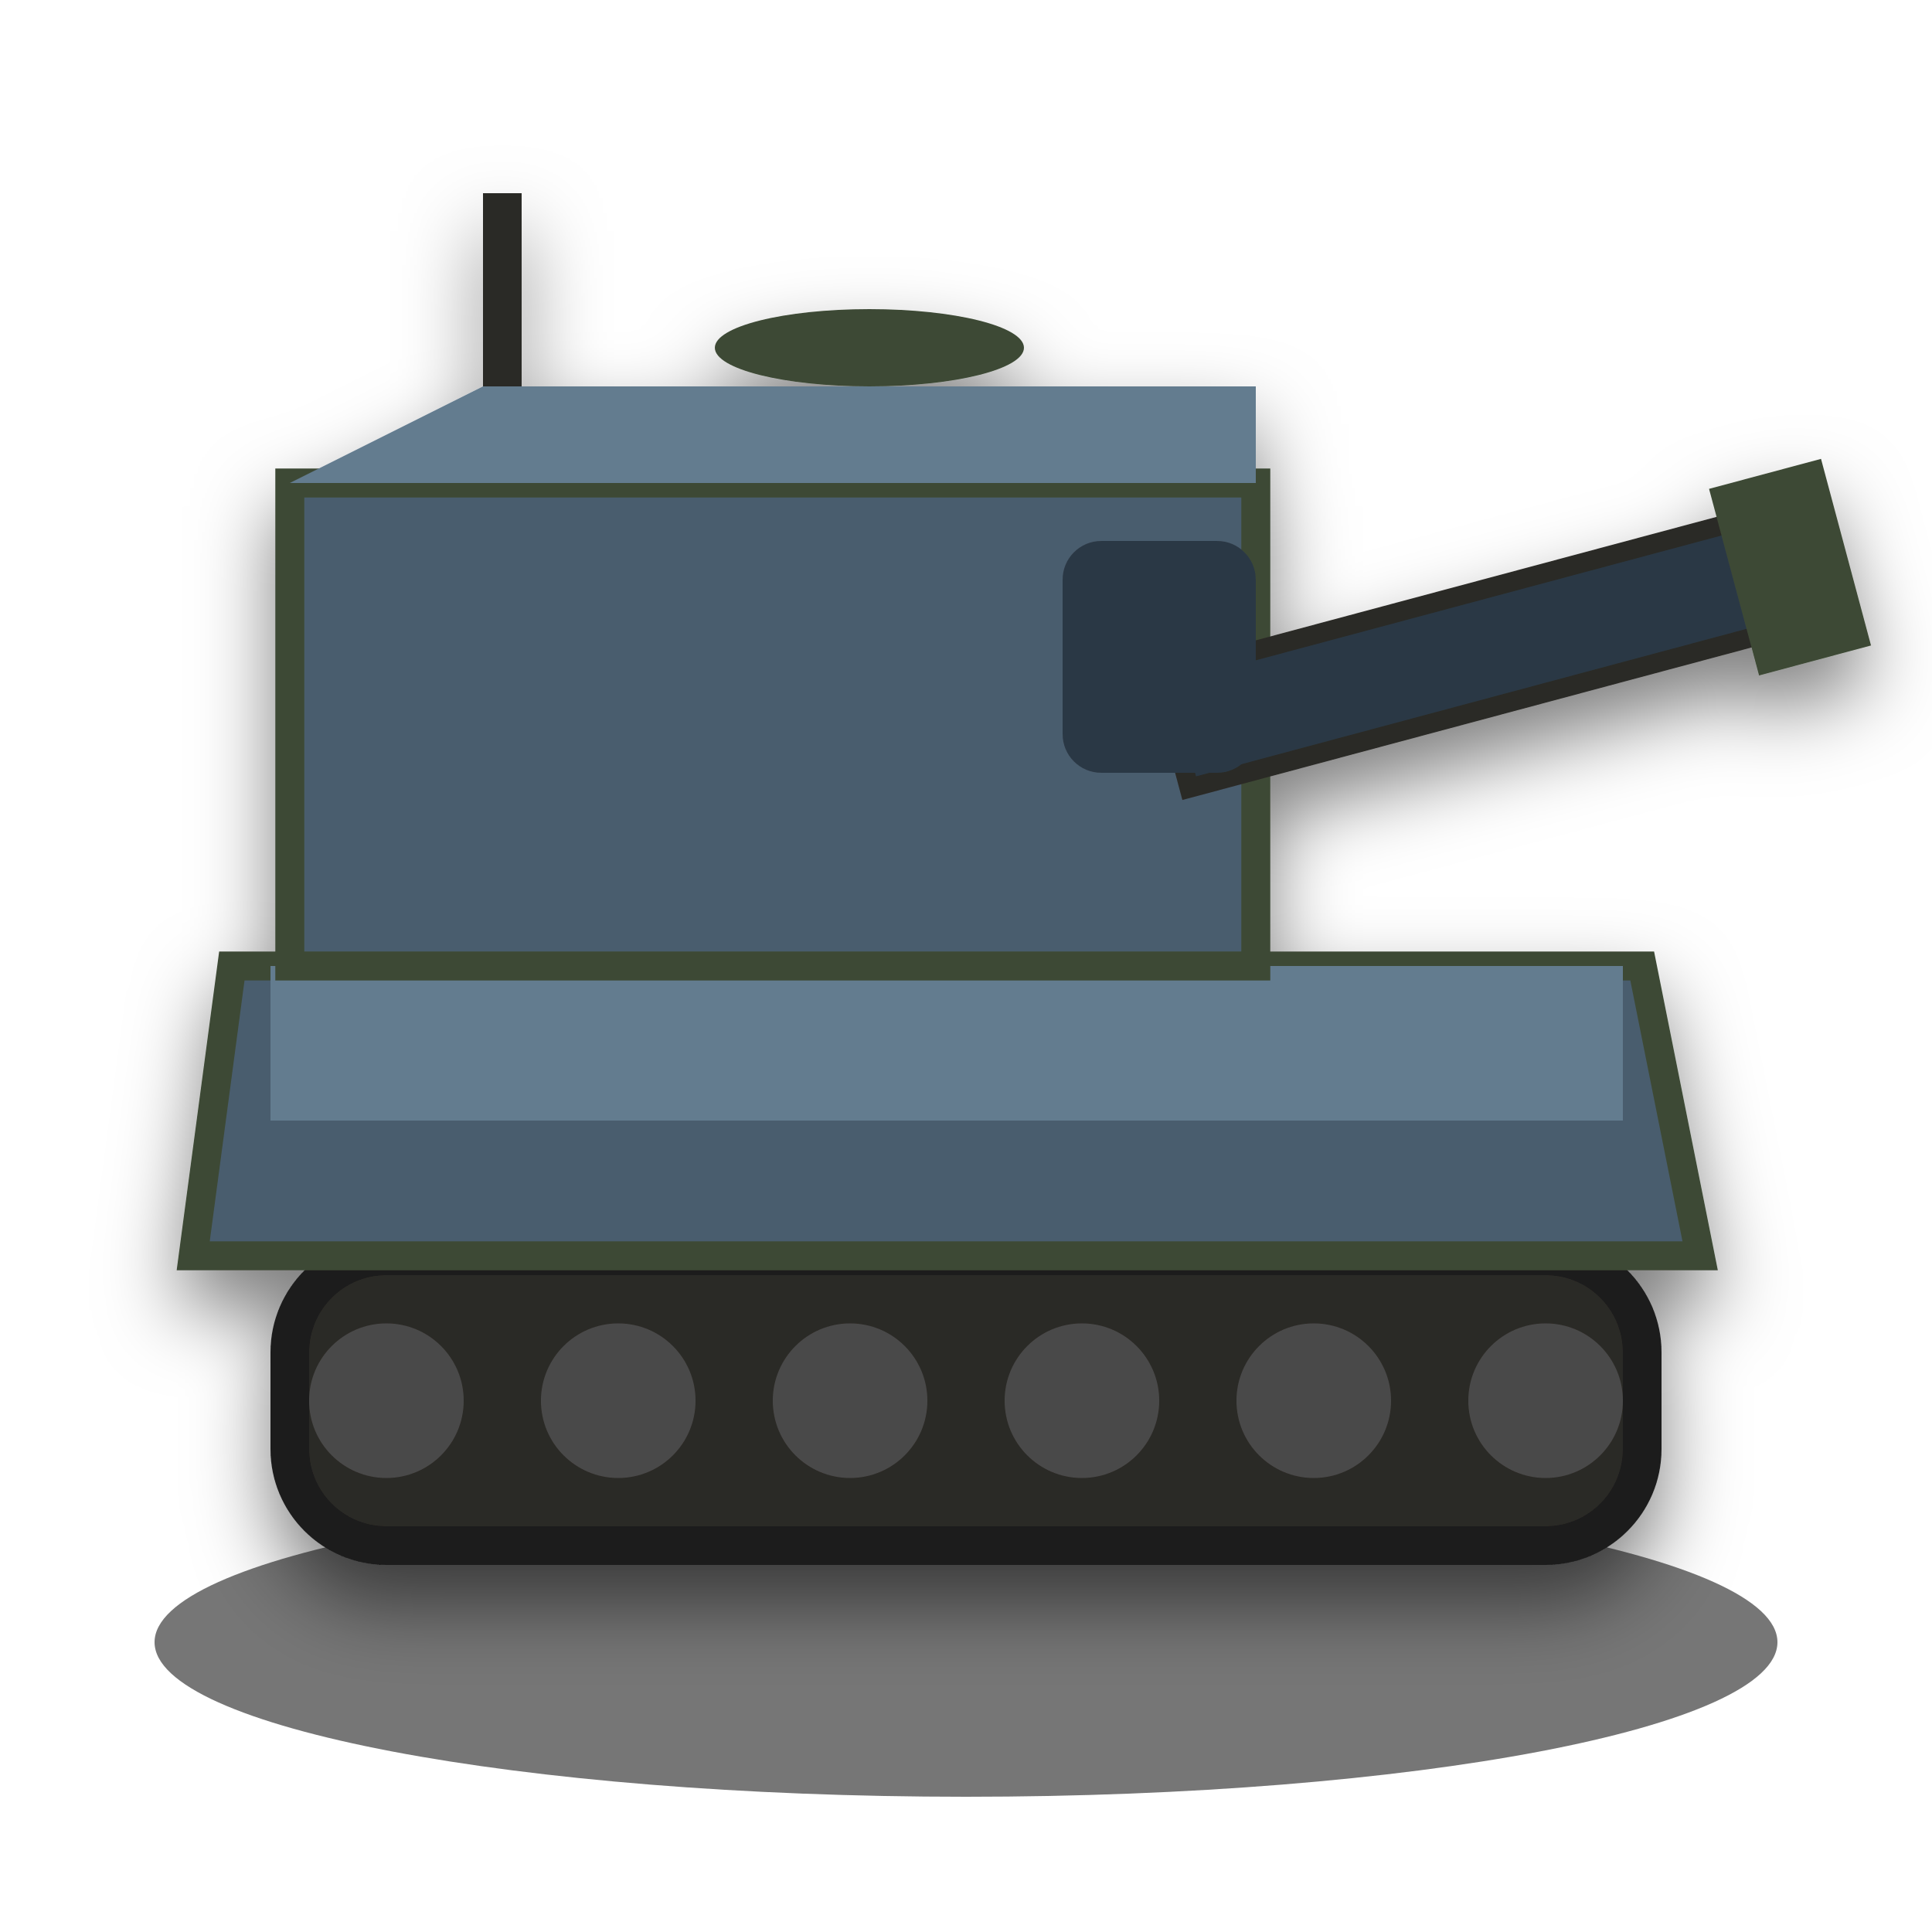
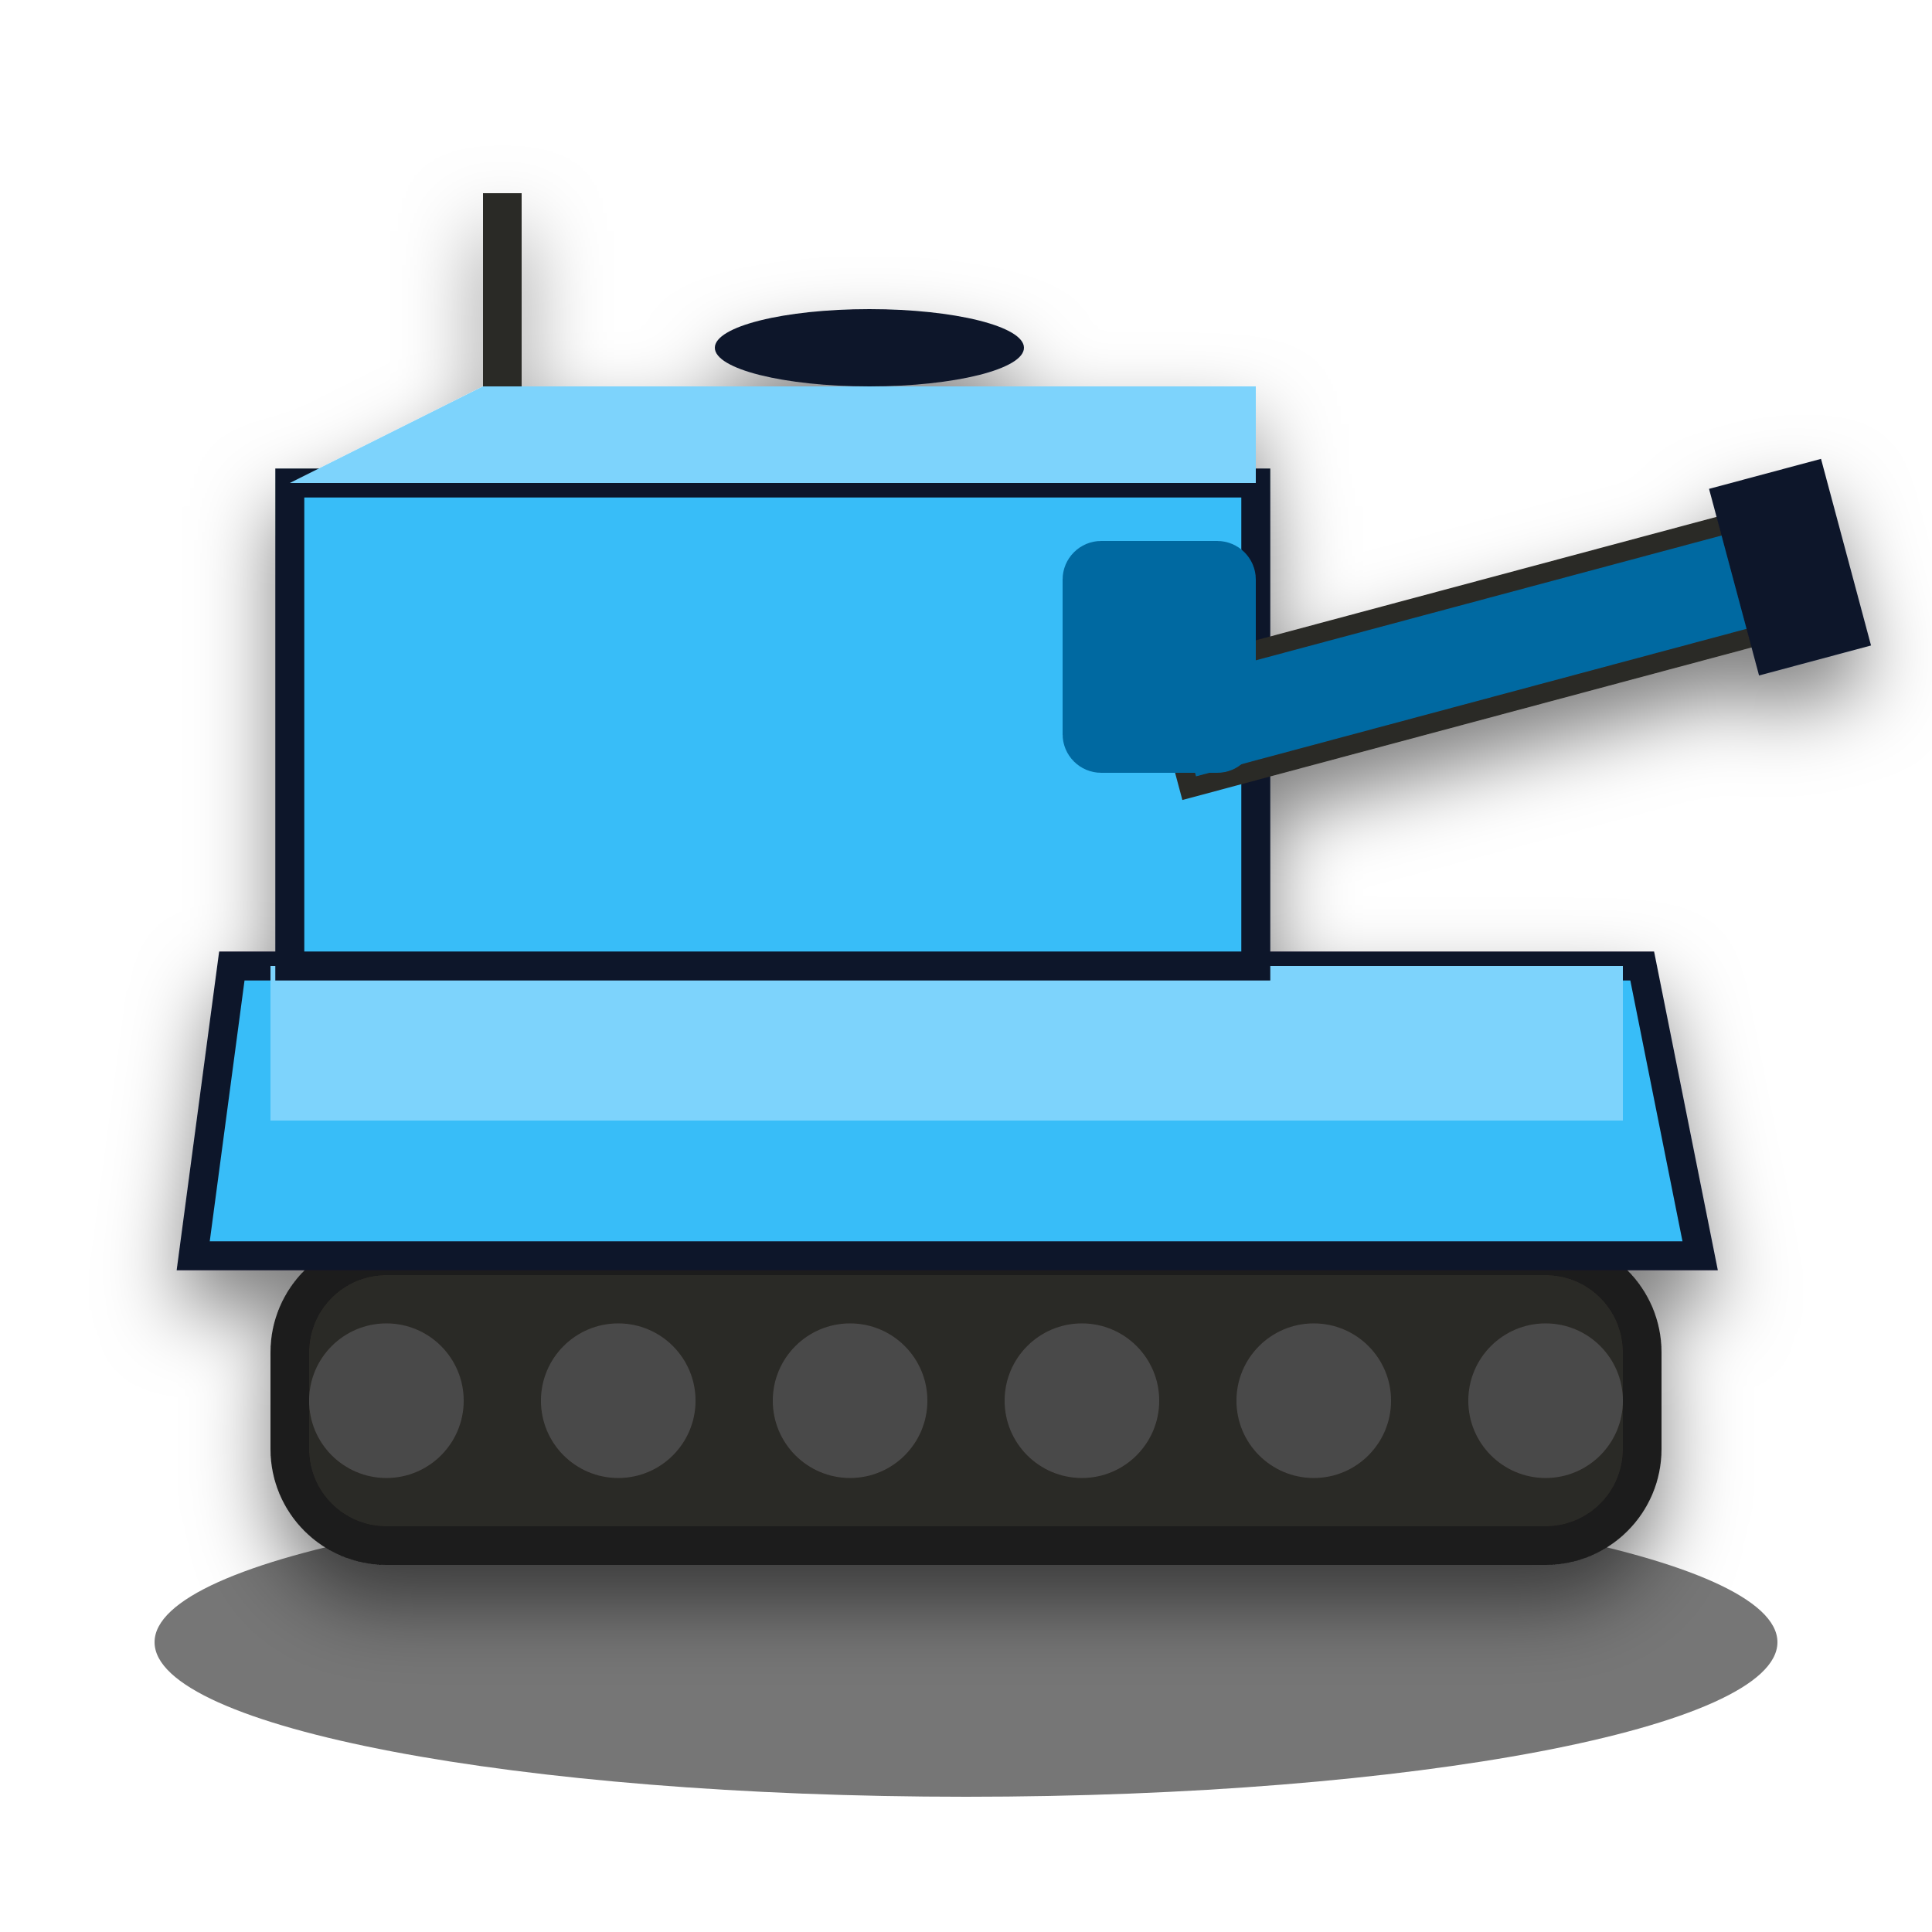
<svg xmlns="http://www.w3.org/2000/svg" viewBox="0 0 100 100">
  <defs>
    <filter id="shadow" x="-20%" y="-20%" width="140%" height="140%">
      <feDropShadow dx="0" dy="2" stdDeviation="2" flood-color="rgba(0,0,0,0.5)" />
    </filter>
  </defs>
  <ellipse cx="50" cy="85" rx="42" ry="8" fill="#1a1a1a" opacity="0.6" />
  <g filter="url(#shadow)">
    <rect x="15" y="65" width="70" height="15" rx="5" fill="#2c2a26" stroke="#1a1a1a" stroke-width="2" />
    <circle cx="20" cy="72.5" r="4" fill="#4a4a4a" />
    <circle cx="32" cy="72.5" r="4" fill="#4a4a4a" />
    <circle cx="44" cy="72.5" r="4" fill="#4a4a4a" />
    <circle cx="56" cy="72.5" r="4" fill="#4a4a4a" />
    <circle cx="68" cy="72.5" r="4" fill="#4a4a4a" />
    <circle cx="80" cy="72.5" r="4" fill="#4a4a4a" />
-     <path d="M 12 50 L 85 50 L 88 65 L 10 65 Z" fill="#4a5d6e" stroke="#3d4a35" stroke-width="1.5" />
-     <rect x="14" y="50" width="70" height="8" fill="#647b8f" />
-     <rect x="15" y="25" width="50" height="25" fill="#4a5d6e" stroke="#3d4a35" stroke-width="1.5" />
-     <path d="M 15 25 L 25 20 L 65 20 L 65 25 Z" fill="#647b8f" />
+     <path d="M 12 50 L 85 50 L 88 65 L 10 65 Z" fill="#38bdf8" stroke="#0f172a" stroke-width="1.5" />
+     <rect x="14" y="50" width="70" height="8" fill="#7dd3fc" />
+     <rect x="15" y="25" width="50" height="25" fill="#38bdf8" stroke="#0f172a" stroke-width="1.5" />
+     <path d="M 15 25 L 25 20 L 65 20 L 65 25 Z" fill="#7dd3fc" />
    <g transform="translate(60, 35) rotate(-15)">
-       <rect x="0" y="0" width="35" height="6" fill="#2c3945" stroke="#2c2a26" stroke-width="1" />
-       <rect x="30" y="-2" width="6" height="10" fill="#3d4a35" />
+       <rect x="0" y="0" width="35" height="6" fill="#0369a1" stroke="#2c2a26" stroke-width="1" />
+       <rect x="30" y="-2" width="6" height="10" fill="#0f172a" />
    </g>
-     <rect x="55" y="28" width="10" height="12" fill="#2c3945" rx="2" />
+     <rect x="55" y="28" width="10" height="12" fill="#0369a1" rx="2" />
    <rect x="25" y="10" width="2" height="10" fill="#2c2a26" />
-     <ellipse cx="45" cy="18" rx="8" ry="2" fill="#3d4a35" />
+     <ellipse cx="45" cy="18" rx="8" ry="2" fill="#0f172a" />
  </g>
</svg>
